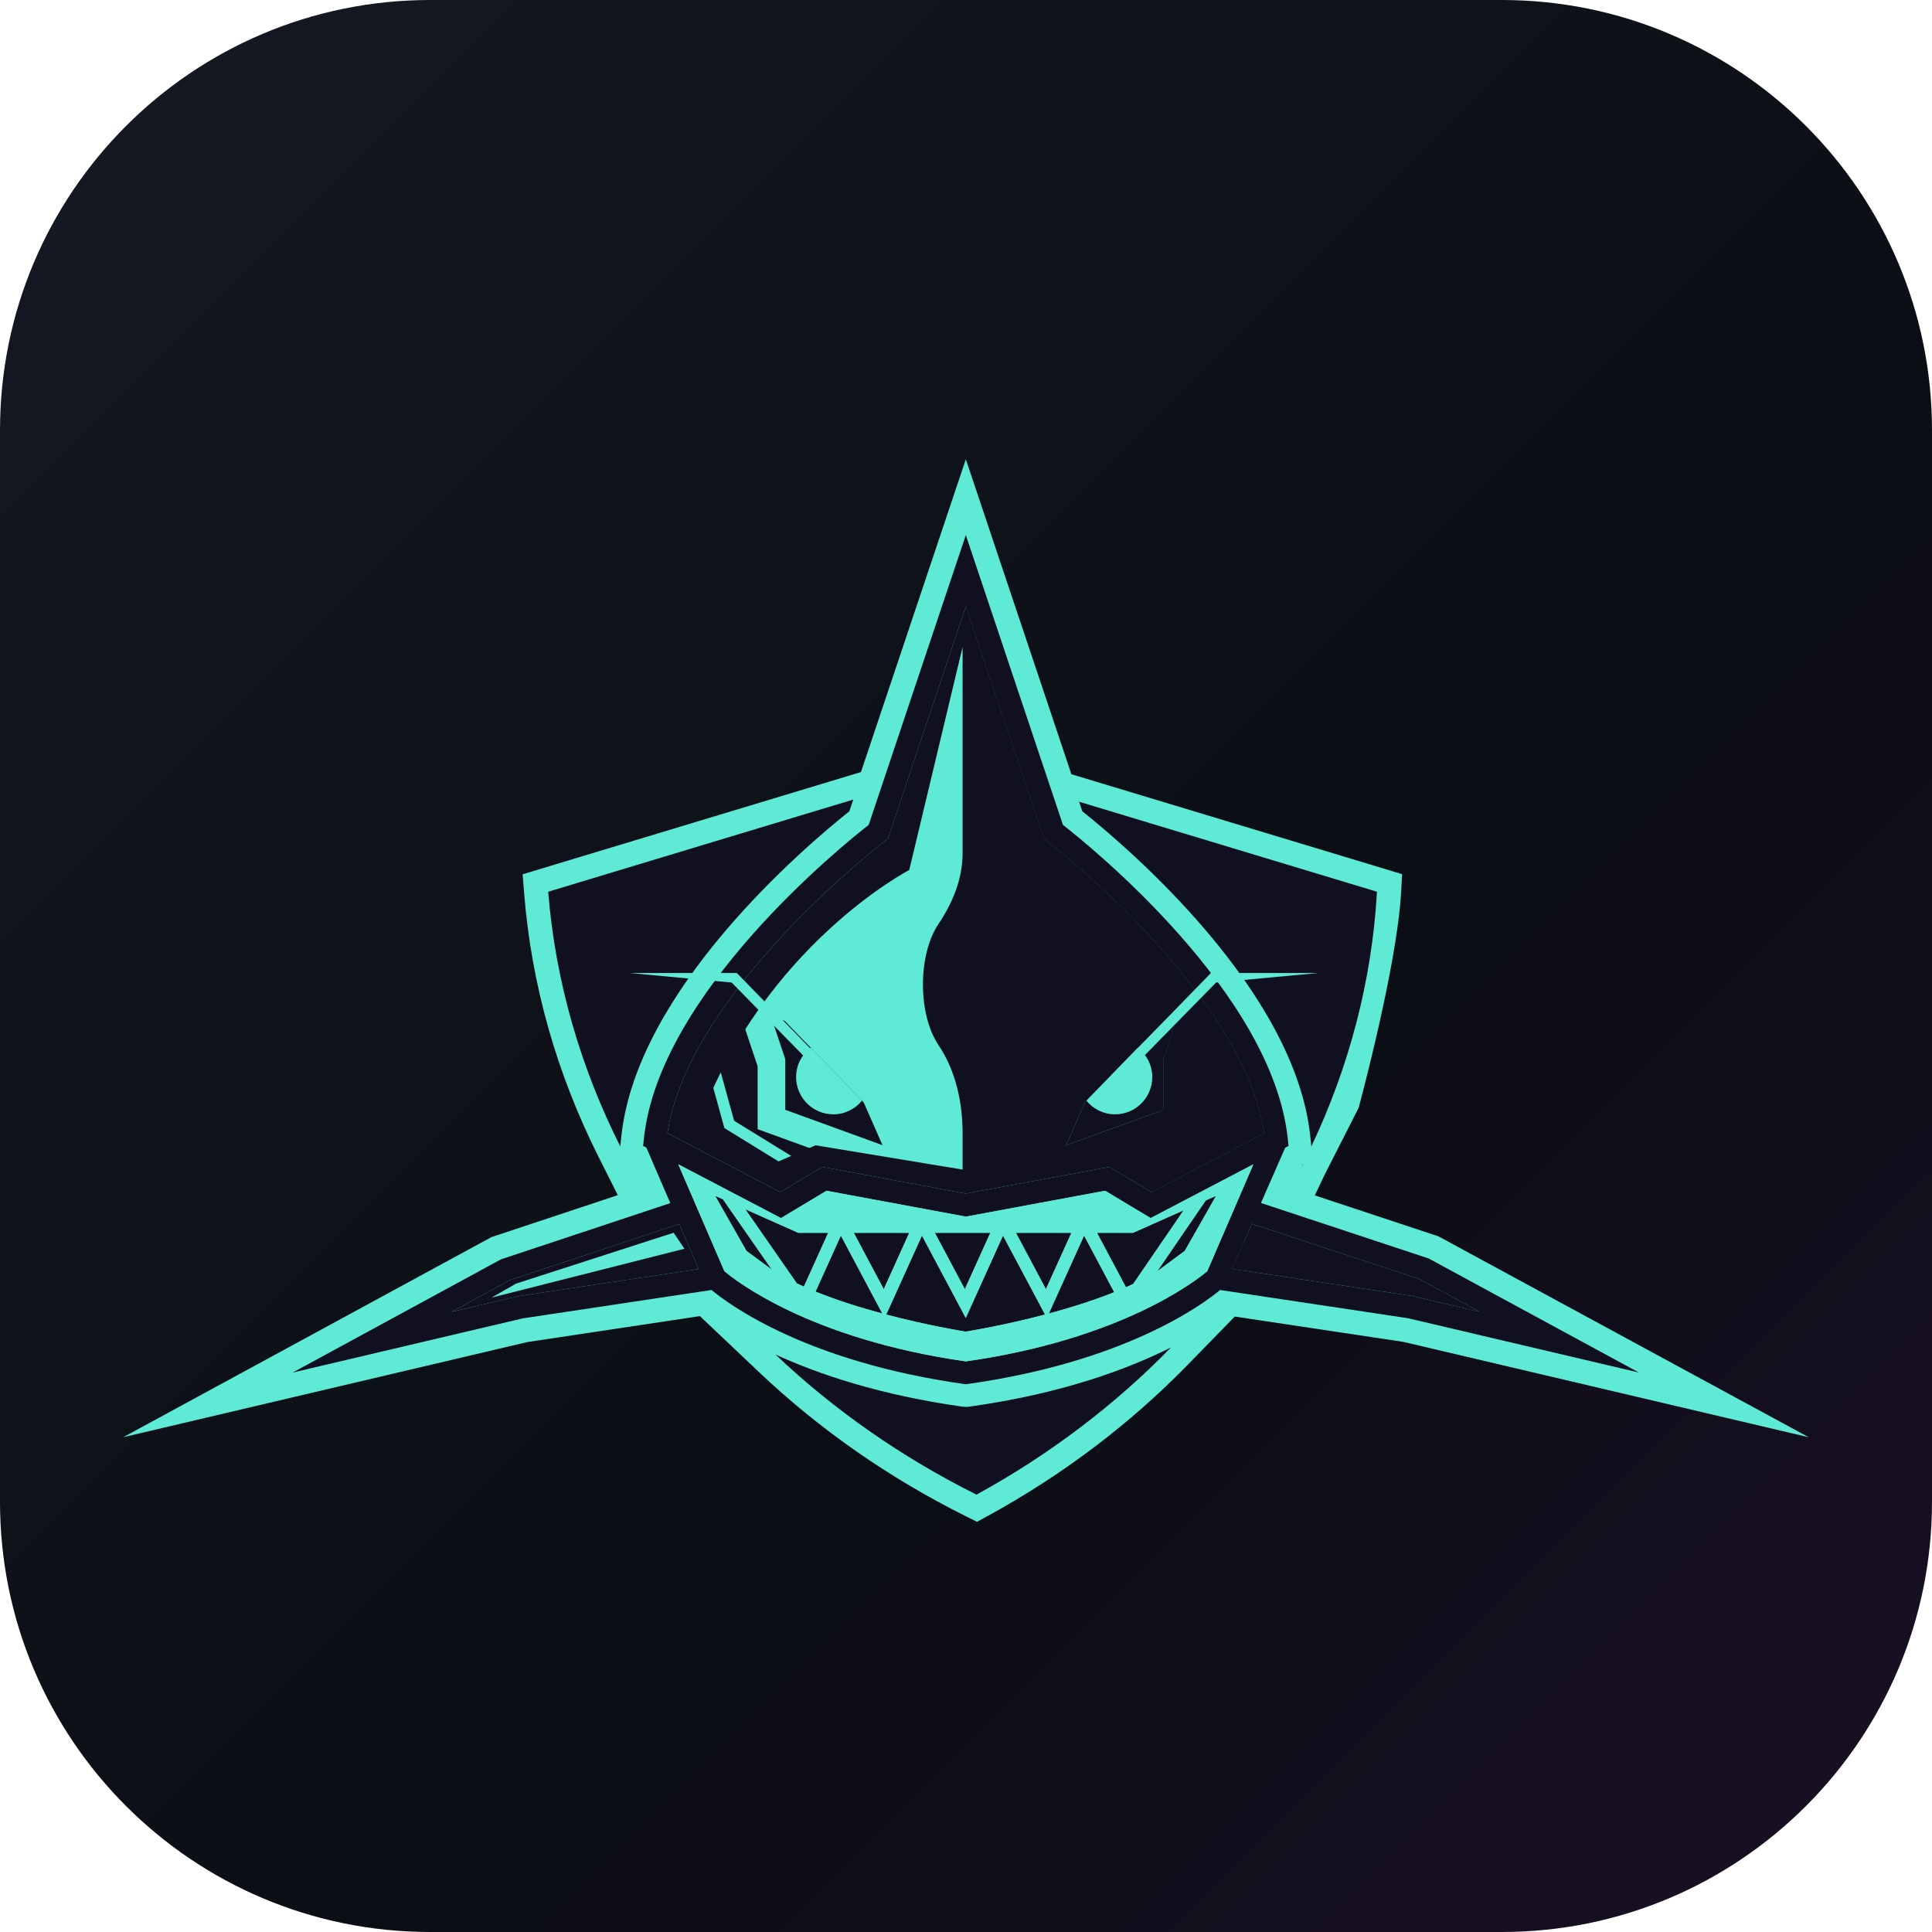
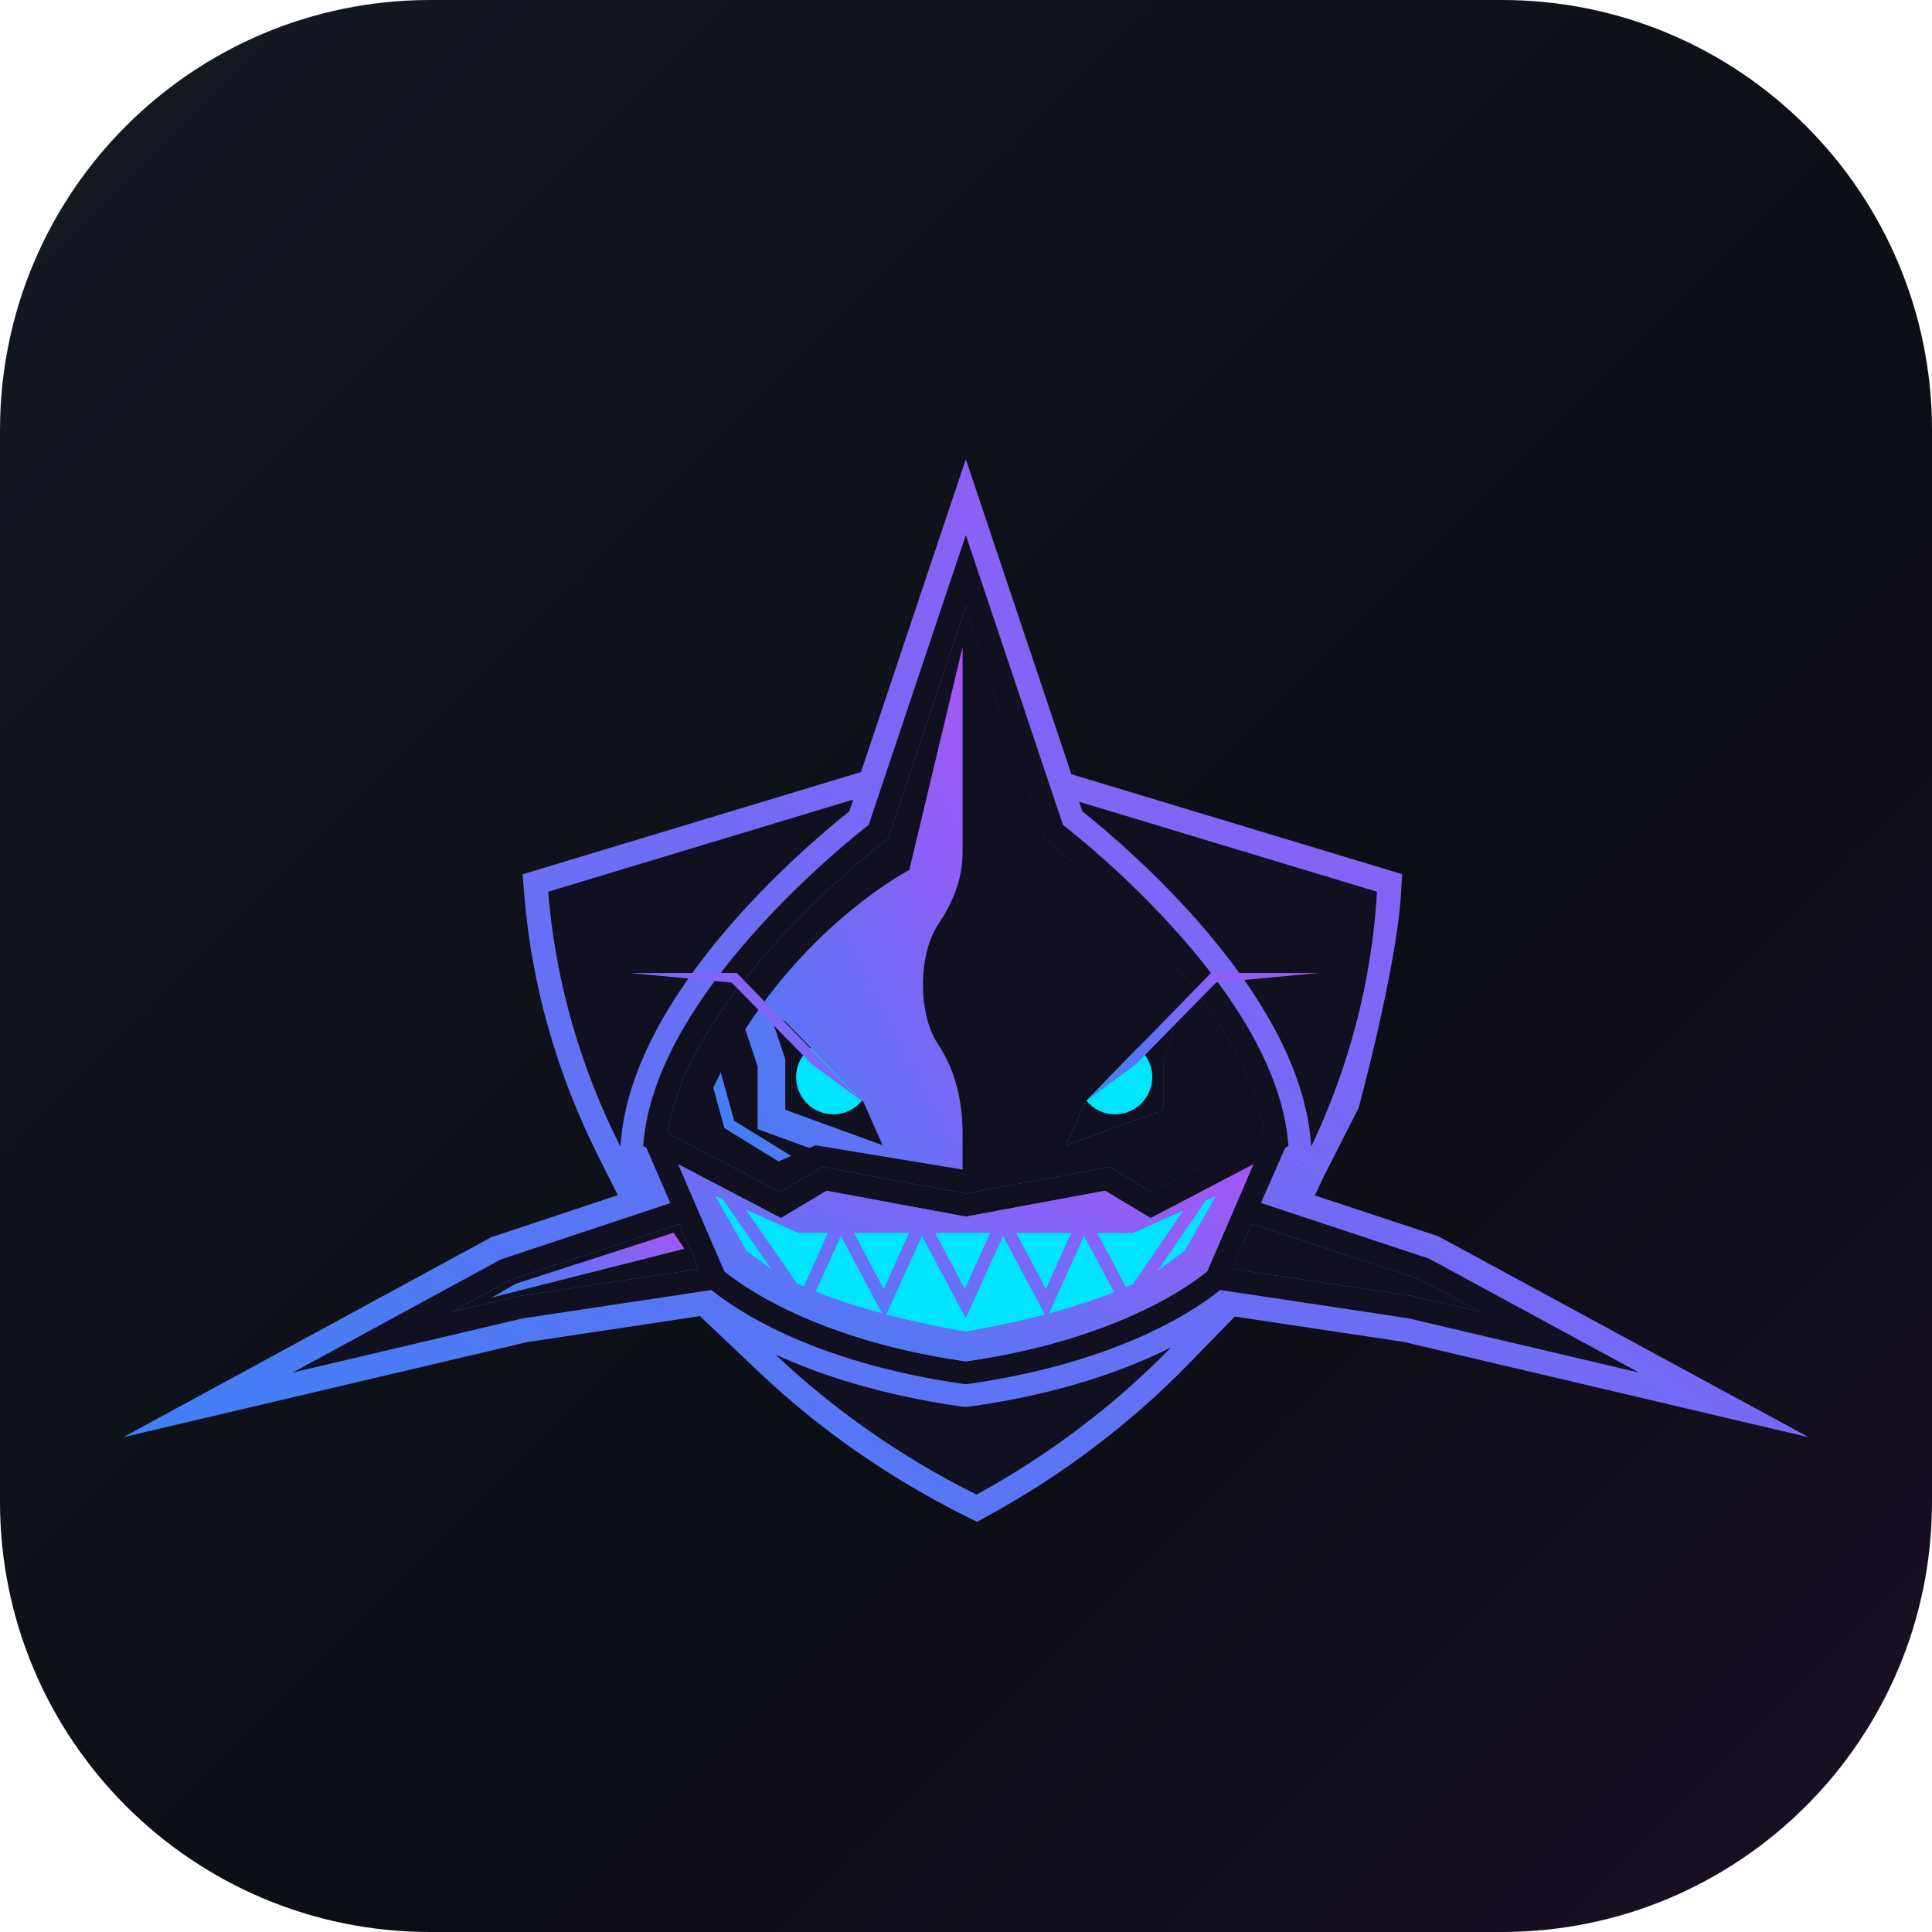
<svg xmlns="http://www.w3.org/2000/svg" viewBox="0 0 1024 1024" width="1024" height="1024" role="img" aria-label="Juke app icon">
+   <defs>
+     <linearGradient id="jukeGrad" x1="0%" y1="0%" x2="100%" y2="100%">
+       <stop offset="0%" stop-color="#3B82F6" />
+       <stop offset="100%" stop-color="#A855F7" />
+     </linearGradient>
+   </defs>
  <defs>
    <linearGradient id="jukeTile" x1="0" y1="0" x2="1" y2="1">
      <stop offset="0" stop-color="#151923" />
      <stop offset="0.6" stop-color="#0B0E14" />
      <stop offset="1" stop-color="#1B0F26" />
    </linearGradient>
  </defs>
  <rect x="0" y="0" width="1024" height="1024" rx="228" fill="url(#jukeTile)" />
  <g transform="translate(-509.277,-97.106) scale(1.595745)">
    <g transform="matrix(1.921154 0 0 1.921154 640 389.8519)" id="logo-logo">
      <g style="" paint-order="stroke">
        <g transform="matrix(0.9307168 0 0 -0.9307168 0 0)">
-           <path style="stroke: none; stroke-width: 1; stroke-dasharray: none; stroke-linecap: butt; stroke-dashoffset: 0; stroke-linejoin: miter; stroke-miterlimit: 4; fill: #5EEAD4; fill-rule: nonzero; opacity: 1;" paint-order="stroke" transform=" translate(87.908, -45.7435)" d="M 0 0 L -0.162 0.088 L -23.11 7.684 L -21.329 11.444 L -14.971 23.953 C -14.971 23.953 -7.886 50.038 -7.093 63.838 L -6.891 67.36 L -68.329 85.922 L -87.941 144.437 L -107.419 86.324 L -170.271 67.336 L -169.982 63.735 C -168.625 46.837 -163.965 30.364 -156.13 14.775 L -152.59 7.733 L -176.067 -0.064 L -244.471 -37.236 L -169.405 -19.56 L -137.337 -14.737 L -126.384 -25.118 C -115.117 -35.794 -102.188 -44.808 -87.957 -51.905 L -85.861 -52.95 L -83.807 -51.826 C -69.93 -44.228 -57.418 -34.758 -46.618 -23.68 L -37.981 -14.821 L -6.647 -19.528 L 68.655 -37.245 z" stroke-linecap="round" />
+           <path style="stroke: none; stroke-width: 1; stroke-dasharray: none; stroke-linecap: butt; stroke-dashoffset: 0; stroke-linejoin: miter; stroke-miterlimit: 4; fill: url(#jukeGrad); fill-rule: nonzero; opacity: 1;" paint-order="stroke" transform=" translate(87.908, -45.7435)" d="M 0 0 L -0.162 0.088 L -23.11 7.684 L -21.329 11.444 L -14.971 23.953 C -14.971 23.953 -7.886 50.038 -7.093 63.838 L -6.891 67.36 L -68.329 85.922 L -87.941 144.437 L -107.419 86.324 L -170.271 67.336 L -169.982 63.735 C -168.625 46.837 -163.965 30.364 -156.13 14.775 L -152.59 7.733 L -176.067 -0.064 L -244.471 -37.236 L -169.405 -19.56 L -137.337 -14.737 L -126.384 -25.118 C -115.117 -35.794 -102.188 -44.808 -87.957 -51.905 L -85.861 -52.95 L -83.807 -51.826 C -69.93 -44.228 -57.418 -34.758 -46.618 -23.68 L -37.981 -14.821 L -6.647 -19.528 L 68.655 -37.245 z" stroke-linecap="round" />
        </g>
        <g transform="matrix(0.9307168 0 0 -0.9307168 -0.03108594 -5.335334)">
          <path style="stroke: none; stroke-width: 1; stroke-dasharray: none; stroke-linecap: butt; stroke-dashoffset: 0; stroke-linejoin: miter; stroke-miterlimit: 4; fill: #101020; fill-rule: nonzero; opacity: 1;" paint-order="stroke" transform=" translate(0, -74.6205)" d="M 0 0 C -28.828 4.111 -42.677 14.92 -44.849 16.753 L -53.417 36.602 L -34.334 26.617 L -25.878 31.691 L 0 26.888 L 25.878 31.691 L 34.334 26.617 L 53.416 36.602 L 44.849 16.753 C 42.676 14.92 28.828 4.111 0 0 M -83.107 12.114 L -95.536 9.189 L -84.671 15.111 L -53.219 25.521 L -49.609 17.158 z M -14.979 96.703 L -14.463 97.096 L 0 140.247 L 14.463 97.096 L 14.979 96.703 C 15.351 96.422 51.455 68.687 55.426 42.403 L 34.474 31.44 L 26.676 36.118 L 0 31.169 L -26.676 36.118 L -34.474 31.44 L -55.426 42.403 C -51.457 68.669 -15.349 96.422 -14.979 96.703 M 84.328 15.261 L 95.479 9.198 L 82.936 12.145 L 49.454 17.181 L 53.127 25.554 z M 125.043 -2.077 L 85.995 19.106 L 54.825 29.424 L 59.332 39.697 L 59.945 40.02 L 59.793 41.441 C 56.908 68.465 22.882 95.883 18.045 99.652 L 0 153.491 L -18.046 99.652 C -22.882 95.883 -56.908 68.465 -59.793 41.441 L -59.945 40.02 L -59.338 39.701 L -54.892 29.399 L -86.338 18.957 L -125.043 -2.077 L -82.312 7.985 L -47.239 13.259 C -43.84 10.441 -29.446 -0.112 -0.292 -4.209 L 0 -4.25 L 0.292 -4.209 C 29.447 -0.112 43.84 10.441 47.239 13.259 L 82.141 8.016 Z" stroke-linecap="round" />
        </g>
        <g transform="matrix(0.9307168 0 0 -0.9307168 27.03937 15.38103)">
          <path style="stroke: none; stroke-width: 1; stroke-dasharray: none; stroke-linecap: butt; stroke-dashoffset: 0; stroke-linejoin: miter; stroke-miterlimit: 4; fill: #101020; fill-rule: nonzero; opacity: 1;" paint-order="stroke" transform=" translate(7.639, 3.761)" d="M 0 0 L 2.82 8.462 L 0 7.052 L -14.573 -7.991 L -18.098 -15.984 L 0 -9.403 Z" stroke-linecap="round" />
        </g>
        <g transform="matrix(0.9307168 0 0 -0.9307168 -24.14531 15.38131)">
          <path style="stroke: none; stroke-width: 1; stroke-dasharray: none; stroke-linecap: butt; stroke-dashoffset: 0; stroke-linejoin: miter; stroke-miterlimit: 4; fill: #101020; fill-rule: nonzero; opacity: 1;" paint-order="stroke" transform=" translate(-7.6385, -5.642)" d="M 0 0 L 18.098 -6.581 L 14.572 1.412 L 0 16.455 L -2.821 17.865 L 0 9.403 Z" stroke-linecap="round" />
        </g>
        <g transform="matrix(0.9307168 0 0 -0.9307168 -0.5897953 46.76489)">
-           <path style="stroke: none; stroke-width: 1; stroke-dasharray: none; stroke-linecap: butt; stroke-dashoffset: 0; stroke-linejoin: miter; stroke-miterlimit: 4; fill: #101020; fill-rule: nonzero; opacity: 1;" paint-order="stroke" transform=" translate(5.154, 5.235)" d="M 0 0 L -4.554 0 L -4.629 0 L -10.308 0 L -4.736 -10.47 z" stroke-linecap="round" />
+           <path style="stroke: none; stroke-width: 1; stroke-dasharray: none; stroke-linecap: butt; stroke-dashoffset: 0; stroke-linejoin: miter; stroke-miterlimit: 4; fill: #00E5FF; fill-rule: nonzero; opacity: 1;" paint-order="stroke" transform=" translate(5.154, 5.235)" d="M 0 0 L -4.554 0 L -4.629 0 L -10.308 0 L -4.736 -10.47 z" stroke-linecap="round" />
        </g>
        <g transform="matrix(0.9307168 0 0 -0.9307168 -20.23918 49.10508)">
-           <path style="stroke: none; stroke-width: 1; stroke-dasharray: none; stroke-linecap: butt; stroke-dashoffset: 0; stroke-linejoin: miter; stroke-miterlimit: 4; fill: #101020; fill-rule: nonzero; opacity: 1;" paint-order="stroke" transform=" translate(-6.2075, -3.1725)" d="M 0 0 C 4.041 -1.636 8.379 -2.982 12.415 -4.067 L 4.709 10.412 Z" stroke-linecap="round" />
+           <path style="stroke: none; stroke-width: 1; stroke-dasharray: none; stroke-linecap: butt; stroke-dashoffset: 0; stroke-linejoin: miter; stroke-miterlimit: 4; fill: #00E5FF; fill-rule: nonzero; opacity: 1;" paint-order="stroke" transform=" translate(-6.2075, -3.1725)" d="M 0 0 C 4.041 -1.636 8.379 -2.982 12.415 -4.067 L 4.709 10.412 Z" stroke-linecap="round" />
        </g>
        <g transform="matrix(0.9307168 0 0 -0.9307168 -14.60611 46.76489)">
-           <path style="stroke: none; stroke-width: 1; stroke-dasharray: none; stroke-linecap: butt; stroke-dashoffset: 0; stroke-linejoin: miter; stroke-miterlimit: 4; fill: #101020; fill-rule: nonzero; opacity: 1;" paint-order="stroke" transform=" translate(-5.153, 5.235)" d="M 0 0 L 5.571 -10.47 L 10.306 0 Z" stroke-linecap="round" />
+           <path style="stroke: none; stroke-width: 1; stroke-dasharray: none; stroke-linecap: butt; stroke-dashoffset: 0; stroke-linejoin: miter; stroke-miterlimit: 4; fill: #00E5FF; fill-rule: nonzero; opacity: 1;" paint-order="stroke" transform=" translate(-5.153, 5.235)" d="M 0 0 L 5.571 -10.47 L 10.306 0 Z" stroke-linecap="round" />
        </g>
        <g transform="matrix(0.9307168 0 0 -0.9307168 13.4268 46.76489)">
-           <path style="stroke: none; stroke-width: 1; stroke-dasharray: none; stroke-linecap: butt; stroke-dashoffset: 0; stroke-linejoin: miter; stroke-miterlimit: 4; fill: #101020; fill-rule: nonzero; opacity: 1;" paint-order="stroke" transform=" translate(-5.153, 5.235)" d="M 0 0 L 5.571 -10.47 L 10.306 0 Z" stroke-linecap="round" />
+           <path style="stroke: none; stroke-width: 1; stroke-dasharray: none; stroke-linecap: butt; stroke-dashoffset: 0; stroke-linejoin: miter; stroke-miterlimit: 4; fill: #00E5FF; fill-rule: nonzero; opacity: 1;" paint-order="stroke" transform=" translate(-5.153, 5.235)" d="M 0 0 L 5.571 -10.47 L 10.306 0 Z" stroke-linecap="round" />
        </g>
        <g transform="matrix(0.9307168 0 0 -0.9307168 30.14043 44.64332)">
-           <path style="stroke: none; stroke-width: 1; stroke-dasharray: none; stroke-linecap: butt; stroke-dashoffset: 0; stroke-linejoin: miter; stroke-miterlimit: 4; fill: #101020; fill-rule: nonzero; opacity: 1;" paint-order="stroke" transform=" translate(-1.374, 2.9555)" d="M 0 0 L -6.678 0 L -1.299 -10.108 C -0.846 -9.911 -0.398 -9.709 0.043 -9.502 L 9.426 4.197 Z" stroke-linecap="round" />
+           <path style="stroke: none; stroke-width: 1; stroke-dasharray: none; stroke-linecap: butt; stroke-dashoffset: 0; stroke-linejoin: miter; stroke-miterlimit: 4; fill: #00E5FF; fill-rule: nonzero; opacity: 1;" paint-order="stroke" transform=" translate(-1.374, 2.9555)" d="M 0 0 L -6.678 0 L -1.299 -10.108 C -0.846 -9.911 -0.398 -9.709 0.043 -9.502 L 9.426 4.197 Z" stroke-linecap="round" />
        </g>
        <g transform="matrix(0.9307168 0 0 -0.9307168 38.15595 42.00902)">
-           <path style="stroke: none; stroke-width: 1; stroke-dasharray: none; stroke-linecap: butt; stroke-dashoffset: 0; stroke-linejoin: miter; stroke-miterlimit: 4; fill: #101020; fill-rule: nonzero; opacity: 1;" paint-order="stroke" transform=" translate(3.547, 6.1515)" d="M 0 0 L -9.009 -13.154 L -3.906 -9.385 L 1.915 0.851 z" stroke-linecap="round" />
+           <path style="stroke: none; stroke-width: 1; stroke-dasharray: none; stroke-linecap: butt; stroke-dashoffset: 0; stroke-linejoin: miter; stroke-miterlimit: 4; fill: #00E5FF; fill-rule: nonzero; opacity: 1;" paint-order="stroke" transform=" translate(3.547, 6.1515)" d="M 0 0 L -9.009 -13.154 L -3.906 -9.385 L 1.915 0.851 z" stroke-linecap="round" />
        </g>
        <g transform="matrix(0.9307168 0 0 -0.9307168 19.97281 49.10629)">
-           <path style="stroke: none; stroke-width: 1; stroke-dasharray: none; stroke-linecap: butt; stroke-dashoffset: 0; stroke-linejoin: miter; stroke-miterlimit: 4; fill: #101020; fill-rule: nonzero; opacity: 1;" paint-order="stroke" transform=" translate(-6.0735, -7.2405)" d="M 0 0 C 3.948 1.061 8.181 2.376 12.147 3.963 L 6.549 14.481 Z" stroke-linecap="round" />
+           <path style="stroke: none; stroke-width: 1; stroke-dasharray: none; stroke-linecap: butt; stroke-dashoffset: 0; stroke-linejoin: miter; stroke-miterlimit: 4; fill: #00E5FF; fill-rule: nonzero; opacity: 1;" paint-order="stroke" transform=" translate(-6.0735, -7.2405)" d="M 0 0 C 3.948 1.061 8.181 2.376 12.147 3.963 L 6.549 14.481 Z" stroke-linecap="round" />
        </g>
        <g transform="matrix(0.9307168 0 0 -0.9307168 -0.06384717 50.67399)">
-           <path style="stroke: none; stroke-width: 1; stroke-dasharray: none; stroke-linecap: butt; stroke-dashoffset: 0; stroke-linejoin: miter; stroke-miterlimit: 4; fill: #101020; fill-rule: nonzero; opacity: 1;" paint-order="stroke" transform=" translate(0.0255, -6.3725)" d="M 0 0 L -8.142 15.298 L -14.777 0.627 C -7.16 -1.383 -0.809 -2.421 -0.066 -2.54 L -0.066 -2.553 C -0.066 -2.553 -0.042 -2.549 -0.028 -2.546 C -0.014 -2.549 0.009 -2.553 0.009 -2.553 L 0.009 -2.54 C 0.752 -2.421 7.107 -1.381 14.726 0.629 L 6.919 15.298 Z" stroke-linecap="round" />
+           <path style="stroke: none; stroke-width: 1; stroke-dasharray: none; stroke-linecap: butt; stroke-dashoffset: 0; stroke-linejoin: miter; stroke-miterlimit: 4; fill: #00E5FF; fill-rule: nonzero; opacity: 1;" paint-order="stroke" transform=" translate(0.0255, -6.3725)" d="M 0 0 L -8.142 15.298 L -14.777 0.627 C -7.16 -1.383 -0.809 -2.421 -0.066 -2.54 L -0.066 -2.553 C -0.066 -2.553 -0.042 -2.549 -0.028 -2.546 C -0.014 -2.549 0.009 -2.553 0.009 -2.553 L 0.009 -2.54 C 0.752 -2.421 7.107 -1.381 14.726 0.629 L 6.919 15.298 Z" stroke-linecap="round" />
        </g>
        <g transform="matrix(0.9307168 0 0 -0.9307168 -38.46541 41.87956)">
-           <path style="stroke: none; stroke-width: 1; stroke-dasharray: none; stroke-linecap: butt; stroke-dashoffset: 0; stroke-linejoin: miter; stroke-miterlimit: 4; fill: #101020; fill-rule: nonzero; opacity: 1;" paint-order="stroke" transform=" translate(-5.272, 6.863)" d="M 0 0 L 5.821 -10.235 L 10.544 -13.726 L 1.448 -0.646 z" stroke-linecap="round" />
+           <path style="stroke: none; stroke-width: 1; stroke-dasharray: none; stroke-linecap: butt; stroke-dashoffset: 0; stroke-linejoin: miter; stroke-miterlimit: 4; fill: #00E5FF; fill-rule: nonzero; opacity: 1;" paint-order="stroke" transform=" translate(-5.272, 6.863)" d="M 0 0 L 5.821 -10.235 L 10.544 -13.726 L 1.448 -0.646 z" stroke-linecap="round" />
        </g>
        <g transform="matrix(0.9307168 0 0 -0.9307168 -30.99147 44.50371)">
-           <path style="stroke: none; stroke-width: 1; stroke-dasharray: none; stroke-linecap: butt; stroke-dashoffset: 0; stroke-linejoin: miter; stroke-miterlimit: 4; fill: #101020; fill-rule: nonzero; opacity: 1;" paint-order="stroke" transform=" translate(2.1455, 2.8055)" d="M 0 0 L -9.845 4.384 L -0.266 -9.395 C 0.163 -9.597 0.592 -9.798 1.034 -9.995 L 5.554 0 Z" stroke-linecap="round" />
+           <path style="stroke: none; stroke-width: 1; stroke-dasharray: none; stroke-linecap: butt; stroke-dashoffset: 0; stroke-linejoin: miter; stroke-miterlimit: 4; fill: #00E5FF; fill-rule: nonzero; opacity: 1;" paint-order="stroke" transform=" translate(2.1455, 2.8055)" d="M 0 0 L -9.845 4.384 L -0.266 -9.395 C 0.163 -9.597 0.592 -9.798 1.034 -9.995 L 5.554 0 Z" stroke-linecap="round" />
        </g>
        <g transform="matrix(0.9307168 0 0 -0.9307168 67.4148 47.94309)">
          <path style="stroke: none; stroke-width: 1; stroke-dasharray: none; stroke-linecap: butt; stroke-dashoffset: 0; stroke-linejoin: miter; stroke-miterlimit: 4; fill: #101020; fill-rule: nonzero; opacity: 1;" paint-order="stroke" transform=" translate(10.4695, -5.2305)" d="M 0 0 L 12.543 -2.947 L 1.392 3.115 L -29.809 13.408 L -33.482 5.035 Z" stroke-linecap="round" />
        </g>
        <g transform="matrix(0.9307168 0 0 -0.9307168 -67.57516 47.96226)">
          <path style="stroke: none; stroke-width: 1; stroke-dasharray: none; stroke-linecap: butt; stroke-dashoffset: 0; stroke-linejoin: miter; stroke-miterlimit: 4; fill: #101020; fill-rule: nonzero; opacity: 1;" paint-order="stroke" transform=" translate(-22.9635, -8.166)" d="M 0 0 L 12.429 2.925 L 45.927 7.969 L 42.316 16.332 L 10.865 5.922 Z" stroke-linecap="round" />
        </g>
        <g transform="matrix(0.9307168 0 0 -0.9307168 -0.03117901 47.08217)">
-           <path style="stroke: none; stroke-width: 1; stroke-dasharray: none; stroke-linecap: butt; stroke-dashoffset: 0; stroke-linejoin: miter; stroke-miterlimit: 4; fill: #5EEAD4; fill-rule: nonzero; opacity: 1;" paint-order="stroke" transform=" translate(31.087, -3.926)" d="M 0 0 C -0.441 -0.207 -0.889 -0.409 -1.342 -0.606 L -6.721 9.502 L -0.043 9.502 L 9.382 13.699 z M 15.404 16.379 L 9.583 6.144 L 4.481 2.374 L 13.49 15.528 Z M -15.667 -5.489 L -9.119 8.992 L -3.52 -1.526 C -7.486 -3.113 -11.72 -4.429 -15.667 -5.489 M -21.78 9.502 L -11.474 9.502 L -16.209 -0.968 z M -31.087 -8.846 L -31.087 -8.858 C -31.087 -8.858 -31.111 -8.854 -31.125 -8.852 C -31.139 -8.854 -31.163 -8.858 -31.163 -8.858 L -31.163 -8.846 C -31.906 -8.727 -38.257 -7.688 -45.874 -5.679 L -39.238 8.992 L -31.097 -6.306 L -24.178 8.992 L -16.371 -5.677 C -23.99 -7.687 -30.345 -8.727 -31.087 -8.846 M -51.9 9.502 L -41.594 9.502 L -46.329 -0.968 z M -59.007 -1.42 L -54.297 8.992 L -46.592 -5.487 C -50.628 -4.402 -54.966 -3.056 -59.007 -1.42 M -62.473 0.107 L -72.051 13.886 L -62.207 9.502 L -56.653 9.502 L -61.173 -0.493 C -61.614 -0.296 -62.043 -0.095 -62.473 0.107 M -71.833 6.144 L -77.654 16.379 L -76.206 15.733 L -67.11 2.653 z M -31.163 9.502 L -31.087 9.502 L -26.533 9.502 L -31.269 -0.968 L -36.841 9.502 z M -5.208 17.316 L -31.087 12.513 L -56.965 17.316 L -65.421 12.242 L -84.503 22.227 L -75.936 2.378 C -73.764 0.545 -59.915 -10.264 -31.087 -14.375 C -2.259 -10.264 11.589 0.545 13.762 2.378 L 22.329 22.227 L 3.247 12.242 Z" stroke-linecap="round" />
+           <path style="stroke: none; stroke-width: 1; stroke-dasharray: none; stroke-linecap: butt; stroke-dashoffset: 0; stroke-linejoin: miter; stroke-miterlimit: 4; fill: url(#jukeGrad); fill-rule: nonzero; opacity: 1;" paint-order="stroke" transform=" translate(31.087, -3.926)" d="M 0 0 C -0.441 -0.207 -0.889 -0.409 -1.342 -0.606 L -6.721 9.502 L -0.043 9.502 L 9.382 13.699 z M 15.404 16.379 L 9.583 6.144 L 4.481 2.374 L 13.49 15.528 Z M -15.667 -5.489 L -9.119 8.992 L -3.52 -1.526 C -7.486 -3.113 -11.72 -4.429 -15.667 -5.489 M -21.78 9.502 L -11.474 9.502 L -16.209 -0.968 z M -31.087 -8.846 L -31.087 -8.858 C -31.087 -8.858 -31.111 -8.854 -31.125 -8.852 C -31.139 -8.854 -31.163 -8.858 -31.163 -8.858 L -31.163 -8.846 C -31.906 -8.727 -38.257 -7.688 -45.874 -5.679 L -39.238 8.992 L -31.097 -6.306 L -24.178 8.992 L -16.371 -5.677 C -23.99 -7.687 -30.345 -8.727 -31.087 -8.846 M -51.9 9.502 L -41.594 9.502 L -46.329 -0.968 z M -59.007 -1.42 L -54.297 8.992 L -46.592 -5.487 C -50.628 -4.402 -54.966 -3.056 -59.007 -1.42 M -62.473 0.107 L -72.051 13.886 L -62.207 9.502 L -56.653 9.502 L -61.173 -0.493 C -61.614 -0.296 -62.043 -0.095 -62.473 0.107 M -71.833 6.144 L -77.654 16.379 L -76.206 15.733 L -67.11 2.653 z M -31.163 9.502 L -31.087 9.502 L -26.533 9.502 L -31.269 -0.968 L -36.841 9.502 z M -5.208 17.316 L -31.087 12.513 L -56.965 17.316 L -65.421 12.242 L -84.503 22.227 L -75.936 2.378 C -73.764 0.545 -59.915 -10.264 -31.087 -14.375 C -2.259 -10.264 11.589 0.545 13.762 2.378 L 22.329 22.227 L 3.247 12.242 Z" stroke-linecap="round" />
        </g>
        <g transform="matrix(0.9307168 0 0 -0.9307168 -0.03099287 -15.65438)">
          <path style="stroke: none; stroke-width: 1; stroke-dasharray: none; stroke-linecap: butt; stroke-dashoffset: 0; stroke-linejoin: miter; stroke-miterlimit: 4; fill: #101020; fill-rule: nonzero; opacity: 1;" paint-order="stroke" transform=" translate(36.7245, -38.988)" d="M 0 0 L -18.098 -6.581 L -14.573 1.412 L 0 16.455 L 2.82 17.865 L 0 9.403 Z M -70.272 0 L -70.272 9.403 L -73.093 17.865 L -70.272 16.455 L -55.7 1.412 L -52.175 -6.581 z M -21.746 49.983 L -22.261 50.376 L -36.725 93.527 L -51.188 50.376 L -51.704 49.983 C -52.074 49.702 -88.182 21.949 -92.15 -4.316 L -71.199 -15.279 L -63.401 -10.602 L -36.725 -15.551 L -10.049 -10.602 L -2.251 -15.279 L 18.701 -4.316 C 14.73 21.968 -21.374 49.702 -21.746 49.983" stroke-linecap="round" />
        </g>
        <g transform="matrix(0.9307168 0 0 -0.9307168 25.76168 -15.78105)">
          <path style="stroke: none; stroke-width: 1; stroke-dasharray: none; stroke-linecap: butt; stroke-dashoffset: 0; stroke-linejoin: miter; stroke-miterlimit: 4; fill: #101020; fill-rule: nonzero; opacity: 1;" paint-order="stroke" transform=" translate(27.713, -43.4405)" d="M 0 0 C -3.971 26.284 -40.075 54.019 -40.447 54.3 L -40.962 54.692 L -55.426 97.844 L -46.119 50.415 C -46.119 50.415 -28.615 38.511 -22.07 17.294 L -18.701 20.771 L -15.881 22.182 L -18.701 13.72 L -18.701 4.316 L -19.722 3.944 C -19.489 -0.719 -19.821 -5.687 -20.952 -10.963 z" stroke-linecap="round" />
        </g>
        <g transform="matrix(0.9307168 0 0 -0.9307168 -65.35084 47.48648)">
-           <path style="stroke: none; stroke-width: 1; stroke-dasharray: none; stroke-linecap: butt; stroke-dashoffset: 0; stroke-linejoin: miter; stroke-miterlimit: 4; fill: #5EEAD4; fill-rule: nonzero; opacity: 1;" paint-order="stroke" transform=" translate(15.8985, 6.025)" d="M 0 0 L -29.273 -9.449 L -33.816 -12.05 L 2.019 -2.97 z" stroke-linecap="round" />
+           <path style="stroke: none; stroke-width: 1; stroke-dasharray: none; stroke-linecap: butt; stroke-dashoffset: 0; stroke-linejoin: miter; stroke-miterlimit: 4; fill: url(#jukeGrad); fill-rule: nonzero; opacity: 1;" paint-order="stroke" transform=" translate(15.8985, 6.025)" d="M 0 0 L -29.273 -9.449 L -33.816 -12.05 L 2.019 -2.97 z" stroke-linecap="round" />
        </g>
        <g transform="matrix(0.9307168 0 0 -0.9307168 67.41517 49.52465)">
          <path style="stroke: none; stroke-width: 1; stroke-dasharray: none; stroke-linecap: butt; stroke-dashoffset: 0; stroke-linejoin: miter; stroke-miterlimit: 4; fill: #101020; fill-rule: nonzero; opacity: 1;" paint-order="stroke" transform=" translate(23.0125, -6.4785)" d="M 0 0 L -43.844 12.957 L -46.025 7.982 L -16.784 4.209 Z" stroke-linecap="round" />
        </g>
        <g transform="matrix(0.9307168 0 0 -0.9307168 -23.6739 15.63753)">
-           <path style="stroke: none; stroke-width: 1; stroke-dasharray: none; stroke-linecap: butt; stroke-dashoffset: 0; stroke-linejoin: miter; stroke-miterlimit: 4; fill: #5EEAD4; fill-rule: nonzero; opacity: 1;" paint-order="stroke" transform=" translate(-6.1255, 0.727)" d="M 0 0 C 0 -3.822 3.1 -6.922 6.923 -6.922 C 9.08 -6.922 10.982 -5.917 12.251 -4.371 L 2.72 5.468 C 1.077 4.201 0 2.236 0 0" stroke-linecap="round" />
+           <path style="stroke: none; stroke-width: 1; stroke-dasharray: none; stroke-linecap: butt; stroke-dashoffset: 0; stroke-linejoin: miter; stroke-miterlimit: 4; fill: #00E5FF; fill-rule: nonzero; opacity: 1;" paint-order="stroke" transform=" translate(-6.1255, 0.727)" d="M 0 0 C 0 -3.822 3.1 -6.922 6.923 -6.922 C 9.08 -6.922 10.982 -5.917 12.251 -4.371 L 2.72 5.468 C 1.077 4.201 0 2.236 0 0" stroke-linecap="round" />
        </g>
        <g transform="matrix(0.9307168 0 0 -0.9307168 26.51845 15.65224)">
-           <path style="stroke: none; stroke-width: 1; stroke-dasharray: none; stroke-linecap: butt; stroke-dashoffset: 0; stroke-linejoin: miter; stroke-miterlimit: 4; fill: #5EEAD4; fill-rule: nonzero; opacity: 1;" paint-order="stroke" transform=" translate(-0.813, -6.179)" d="M 0 0 C 3.824 0 6.923 3.1 6.923 6.922 C 6.923 9.14 5.862 11.093 4.241 12.358 L -5.297 2.514 C -4.027 0.988 -2.139 0 0 0" stroke-linecap="round" />
+           <path style="stroke: none; stroke-width: 1; stroke-dasharray: none; stroke-linecap: butt; stroke-dashoffset: 0; stroke-linejoin: miter; stroke-miterlimit: 4; fill: #00E5FF; fill-rule: nonzero; opacity: 1;" paint-order="stroke" transform=" translate(-0.813, -6.179)" d="M 0 0 C 3.824 0 6.923 3.1 6.923 6.922 C 6.923 9.14 5.862 11.093 4.241 12.358 L -5.297 2.514 C -4.027 0.988 -2.139 0 0 0" stroke-linecap="round" />
        </g>
        <g transform="matrix(0.9307168 0 0 -0.9307168 -45.86237 -3.031438)">
          <path style="stroke: none; stroke-width: 1; stroke-dasharray: none; stroke-linecap: butt; stroke-dashoffset: 0; stroke-linejoin: miter; stroke-miterlimit: 4; fill: #101020; fill-rule: nonzero; opacity: 1;" paint-order="stroke" transform=" translate(-14.735, -30.2555)" d="M 0 0 C 2.896 27.128 33.816 53.5 42.339 60.291 L 43.07 62.47 L -13.6 45.349 C -12.252 28.571 -7.553 12.65 -0.21 -1.959 Z" stroke-linecap="round" />
        </g>
        <g transform="matrix(0.9307168 0 0 -0.9307168 1.250976 74.42942)">
          <path style="stroke: none; stroke-width: 1; stroke-dasharray: none; stroke-linecap: butt; stroke-dashoffset: 0; stroke-linejoin: miter; stroke-miterlimit: 4; fill: #101020; fill-rule: nonzero; opacity: 1;" paint-order="stroke" transform=" translate(-0.5, 2.705)" d="M 0 0 L -0.586 -0.082 L -1.465 -0.041 C -16.75 2.106 -28.169 5.952 -36.24 9.653 C -25.376 -0.642 -12.79 -9.446 1.106 -16.377 C 14.657 -8.957 26.83 0.29 37.24 10.967 C 29.125 6.897 16.935 2.38 0 0" stroke-linecap="round" />
        </g>
        <g transform="matrix(0.9307168 0 0 -0.9307168 45.30478 -2.843433)">
          <path style="stroke: none; stroke-width: 1; stroke-dasharray: none; stroke-linecap: butt; stroke-dashoffset: 0; stroke-linejoin: miter; stroke-miterlimit: 4; fill: #101020; fill-rule: nonzero; opacity: 1;" paint-order="stroke" transform=" translate(-27.0725, 30.2375)" d="M 0 0 C 8.523 -6.791 39.444 -33.163 42.34 -60.291 L 42.549 -62.25 C 49.486 -47.598 53.779 -31.679 54.74 -14.942 L -0.595 1.775 Z" stroke-linecap="round" />
        </g>
        <g transform="matrix(0.9307168 0 0 -0.9307168 58.16394 30.19199)">
          <path style="stroke: none; stroke-width: 1; stroke-dasharray: none; stroke-linecap: butt; stroke-dashoffset: 0; stroke-linejoin: miter; stroke-miterlimit: 4; fill: #101020; fill-rule: nonzero; opacity: 1;" paint-order="stroke" transform=" translate(-0.133, -0.2435)" d="M 0 0 C 0.084 0.164 0.182 0.322 0.266 0.487 L 0.199 0.452 Z" stroke-linecap="round" />
        </g>
        <g transform="matrix(0.9307168 0 0 -0.9307168 40.87904 8.016078)">
-           <path style="stroke: none; stroke-width: 1; stroke-dasharray: none; stroke-linecap: butt; stroke-dashoffset: 0; stroke-linejoin: miter; stroke-miterlimit: 4; fill: #5EEAD4; fill-rule: nonzero; opacity: 1;" paint-order="stroke" transform=" translate(-21.5395, -11.87)" d="M 0 0 L 23.115 23.74 L 43.079 23.74 L 24.075 21.966 L 9.211 6.812" stroke-linecap="round" />
+           <path style="stroke: none; stroke-width: 1; stroke-dasharray: none; stroke-linecap: butt; stroke-dashoffset: 0; stroke-linejoin: miter; stroke-miterlimit: 4; fill: url(#jukeGrad); fill-rule: nonzero; opacity: 1;" paint-order="stroke" transform=" translate(-21.5395, -11.87)" d="M 0 0 L 23.115 23.74 L 43.079 23.74 L 24.075 21.966 L 9.211 6.812" stroke-linecap="round" />
        </g>
        <g transform="matrix(0.9307168 0 0 -0.9307168 35.68871 16.84476)">
          <path style="stroke: none; stroke-width: 1; stroke-dasharray: none; stroke-linecap: butt; stroke-dashoffset: 0; stroke-linejoin: miter; stroke-miterlimit: 4; fill: #101020; fill-rule: nonzero; opacity: 1;" paint-order="stroke" transform=" translate(5.4215, -6.096)" d="M 0 0 L -11.16 -6.873 L -14.109 -5.104 L -4.362 -1.558 L -4.362 10.108 L -1.375 19.065 C 0.322 16.712 1.854 14.278 3.266 11.82 Z" stroke-linecap="round" />
        </g>
        <g transform="matrix(0.9307168 0 0 -0.9307168 40.47408 22.44098)">
          <path style="stroke: none; stroke-width: 1; stroke-dasharray: none; stroke-linecap: butt; stroke-dashoffset: 0; stroke-linejoin: miter; stroke-miterlimit: 4; fill: #101020; fill-rule: nonzero; opacity: 1;" paint-order="stroke" transform=" translate(2.0885, -1.4435)" d="M 0 0 L 2.927 10.593 C 4.612 7.322 5.948 4.006 6.759 0.705 L -9.313 -7.706 L -10.936 -6.731 z" stroke-linecap="round" />
        </g>
        <g transform="matrix(0.9307168 0 0 -0.9307168 -23.39608 -14.21782)">
-           <path style="stroke: none; stroke-width: 1; stroke-dasharray: none; stroke-linecap: butt; stroke-dashoffset: 0; stroke-linejoin: miter; stroke-miterlimit: 4; fill: #5EEAD4; fill-rule: nonzero; opacity: 1;" paint-order="stroke" transform=" translate(-8.4435, -37.4445)" d="M 0 0 L 0 9.403 L -2.821 17.865 L 0 16.455 L 14.572 1.412 L 18.098 -6.581 Z M 25.582 23.287 C 25.582 27.848 26.704 31.904 28.447 34.494 C 31.117 38.462 32.948 42.931 32.948 47.713 L 32.948 85.982 L 23.041 44.56 C 23.041 44.56 -3.875 30.583 -16.061 -2.452 L -2.476 -10.118 L 5.628 -6.581 L 32.948 -11.093 L 32.948 -4.384 C 32.948 1.407 31.68 7.273 28.447 12.078 C 26.704 14.667 25.582 18.725 25.582 23.287" stroke-linecap="round" />
+           <path style="stroke: none; stroke-width: 1; stroke-dasharray: none; stroke-linecap: butt; stroke-dashoffset: 0; stroke-linejoin: miter; stroke-miterlimit: 4; fill: url(#jukeGrad); fill-rule: nonzero; opacity: 1;" paint-order="stroke" transform=" translate(-8.4435, -37.4445)" d="M 0 0 L 0 9.403 L -2.821 17.865 L 0 16.455 L 14.572 1.412 L 18.098 -6.581 Z M 25.582 23.287 C 25.582 27.848 26.704 31.904 28.447 34.494 C 31.117 38.462 32.948 42.931 32.948 47.713 L 32.948 85.982 L 23.041 44.56 C 23.041 44.56 -3.875 30.583 -16.061 -2.452 L -2.476 -10.118 L 5.628 -6.581 L 32.948 -11.093 L 32.948 -4.384 C 32.948 1.407 31.68 7.273 28.447 12.078 C 26.704 14.667 25.582 18.725 25.582 23.287" stroke-linecap="round" />
        </g>
        <g transform="matrix(0.9307168 0 0 -0.9307168 -35.04009 16.84476)">
          <path style="stroke: none; stroke-width: 1; stroke-dasharray: none; stroke-linecap: butt; stroke-dashoffset: 0; stroke-linejoin: miter; stroke-miterlimit: 4; fill: #101020; fill-rule: nonzero; opacity: 1;" paint-order="stroke" transform=" translate(-5.4215, -6.096)" d="M 0 0 L 11.16 -6.873 L 14.109 -5.104 L 4.363 -1.558 L 4.363 10.108 L 1.375 19.065 C -0.322 16.712 -1.854 14.278 -3.266 11.82 Z" stroke-linecap="round" />
        </g>
        <g transform="matrix(0.9307168 0 0 -0.9307168 -39.82547 22.44098)">
          <path style="stroke: none; stroke-width: 1; stroke-dasharray: none; stroke-linecap: butt; stroke-dashoffset: 0; stroke-linejoin: miter; stroke-miterlimit: 4; fill: #101020; fill-rule: nonzero; opacity: 1;" paint-order="stroke" transform=" translate(-2.0885, -1.4435)" d="M 0 0 L -2.927 10.593 C -4.611 7.322 -5.948 4.006 -6.759 0.705 L 9.314 -7.706 L 10.936 -6.731 z" stroke-linecap="round" />
        </g>
        <g transform="matrix(0.9307168 0 0 -0.9307168 -38.15725 8.016078)">
-           <path style="stroke: none; stroke-width: 1; stroke-dasharray: none; stroke-linecap: butt; stroke-dashoffset: 0; stroke-linejoin: miter; stroke-miterlimit: 4; fill: #5EEAD4; fill-rule: nonzero; opacity: 1;" paint-order="stroke" transform=" translate(21.5395, -11.87)" d="M 0 0 L -23.115 23.74 L -43.079 23.74 L -24.075 21.966 L -9.211 6.812" stroke-linecap="round" />
+           <path style="stroke: none; stroke-width: 1; stroke-dasharray: none; stroke-linecap: butt; stroke-dashoffset: 0; stroke-linejoin: miter; stroke-miterlimit: 4; fill: url(#jukeGrad); fill-rule: nonzero; opacity: 1;" paint-order="stroke" transform=" translate(21.5395, -11.87)" d="M 0 0 L -23.115 23.74 L -43.079 23.74 L -24.075 21.966 L -9.211 6.812" stroke-linecap="round" />
        </g>
      </g>
    </g>
  </g>
</svg>
